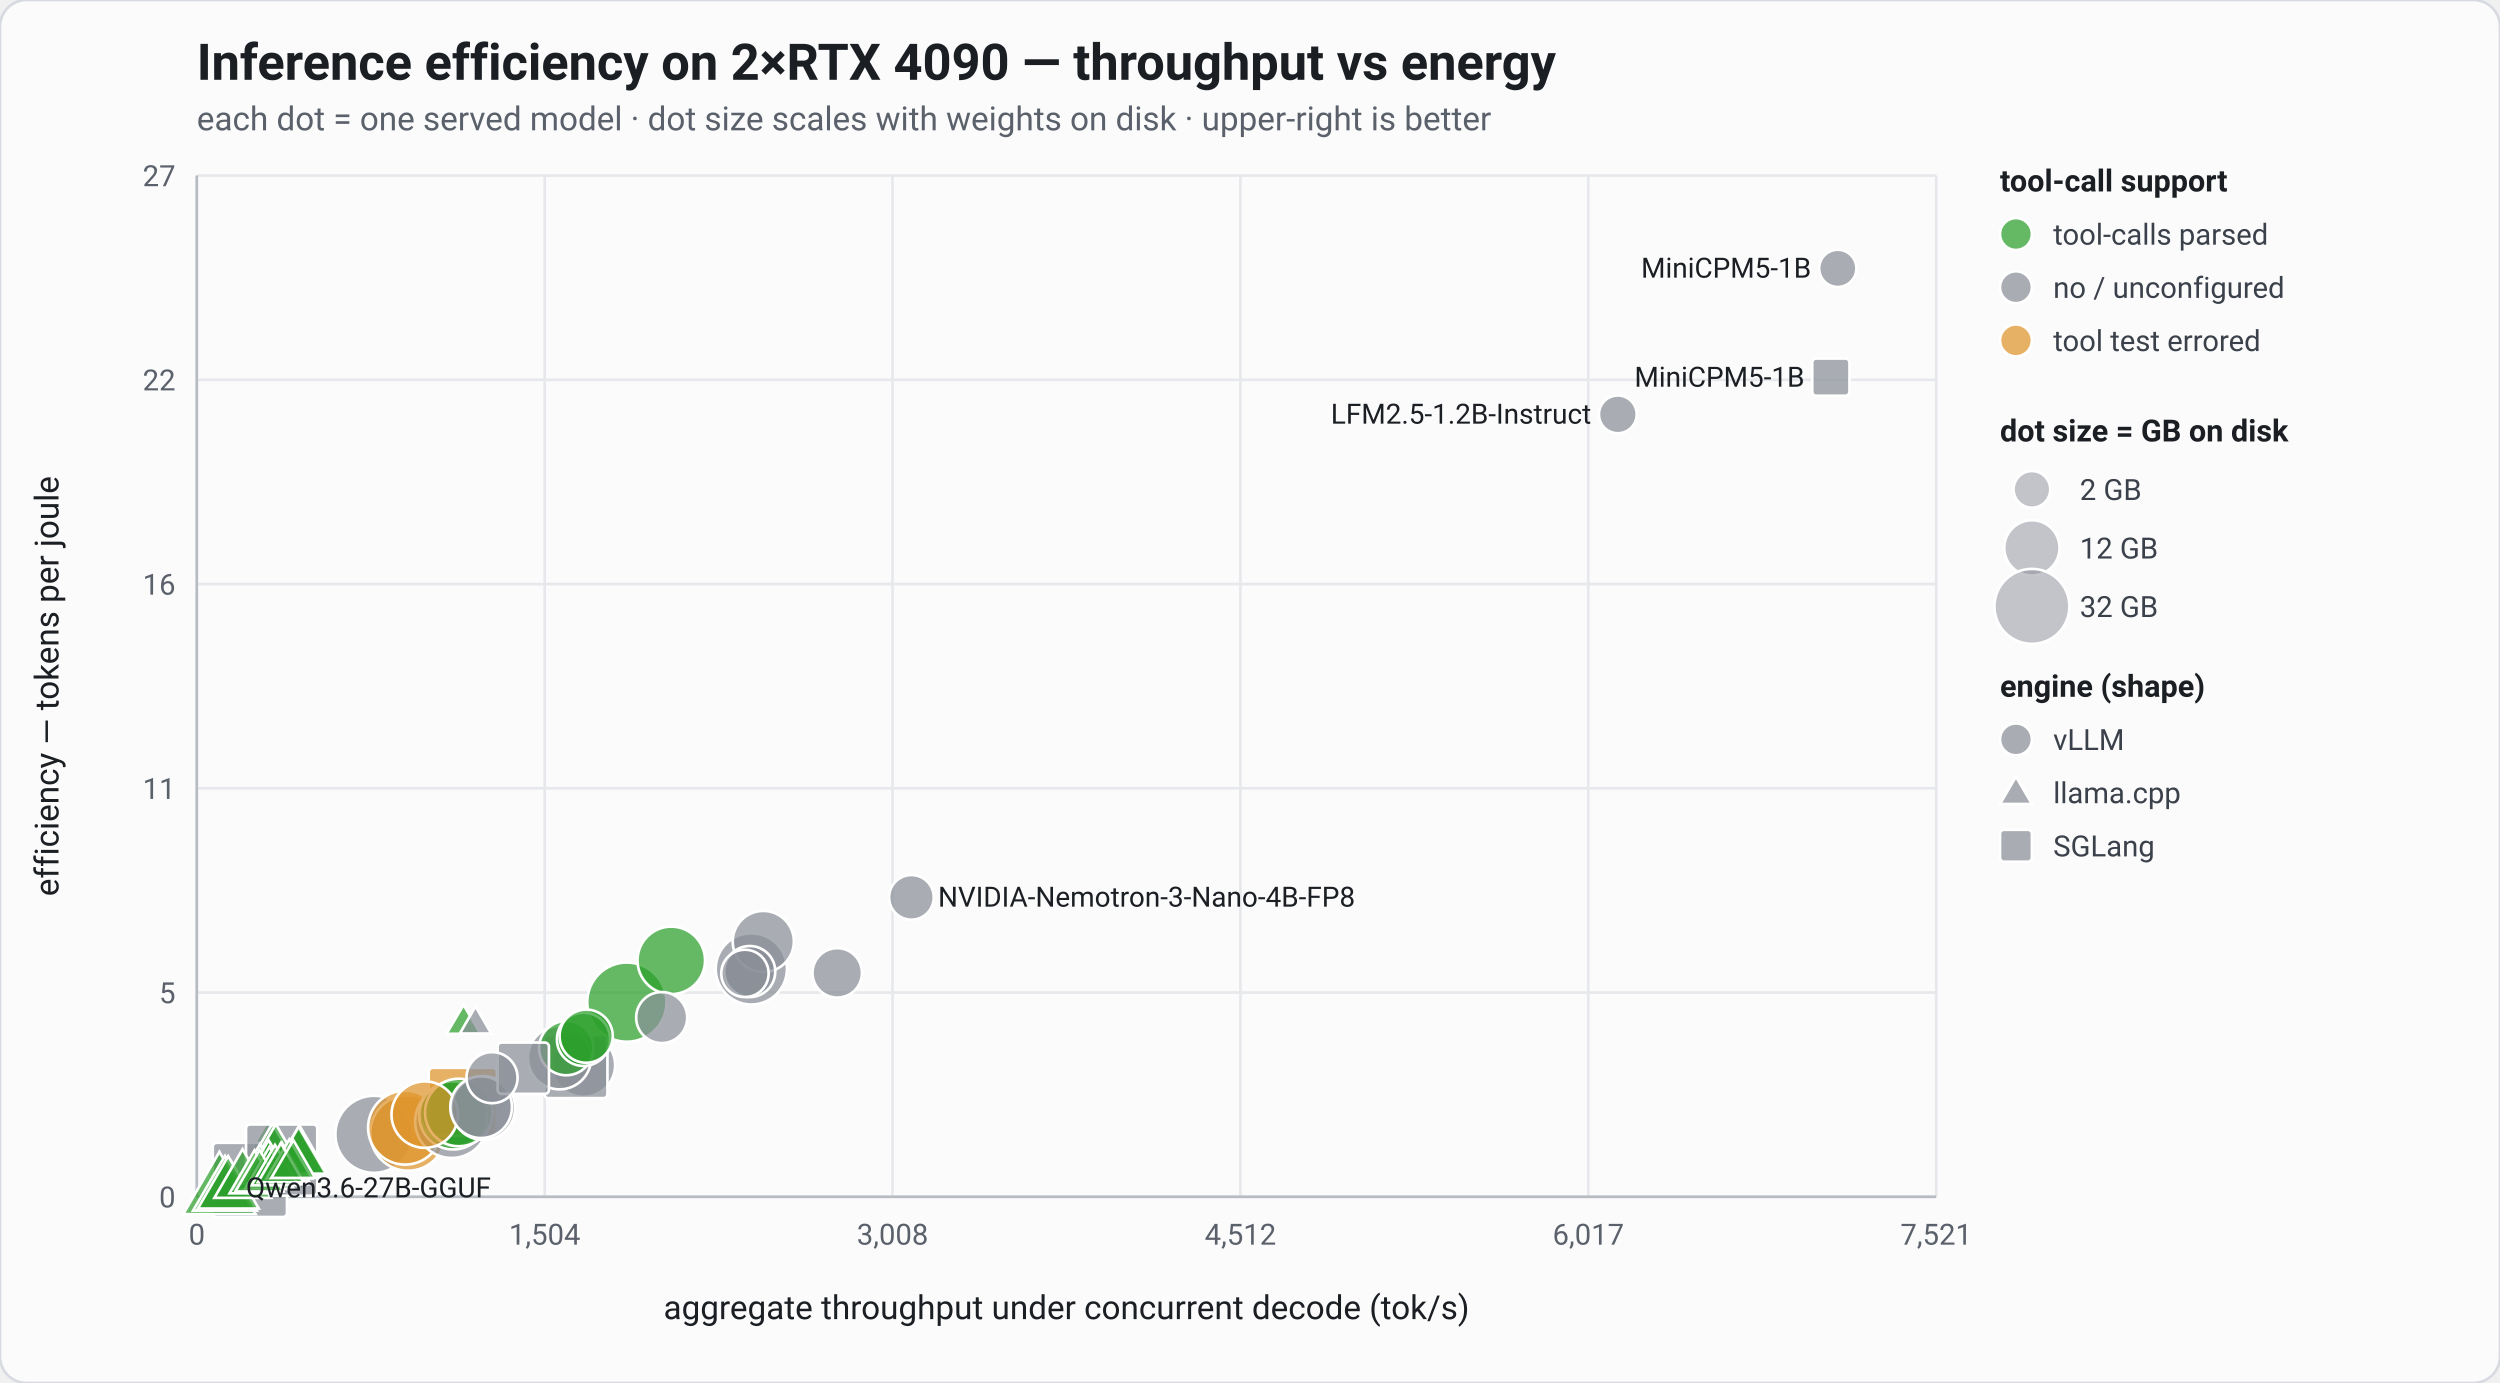
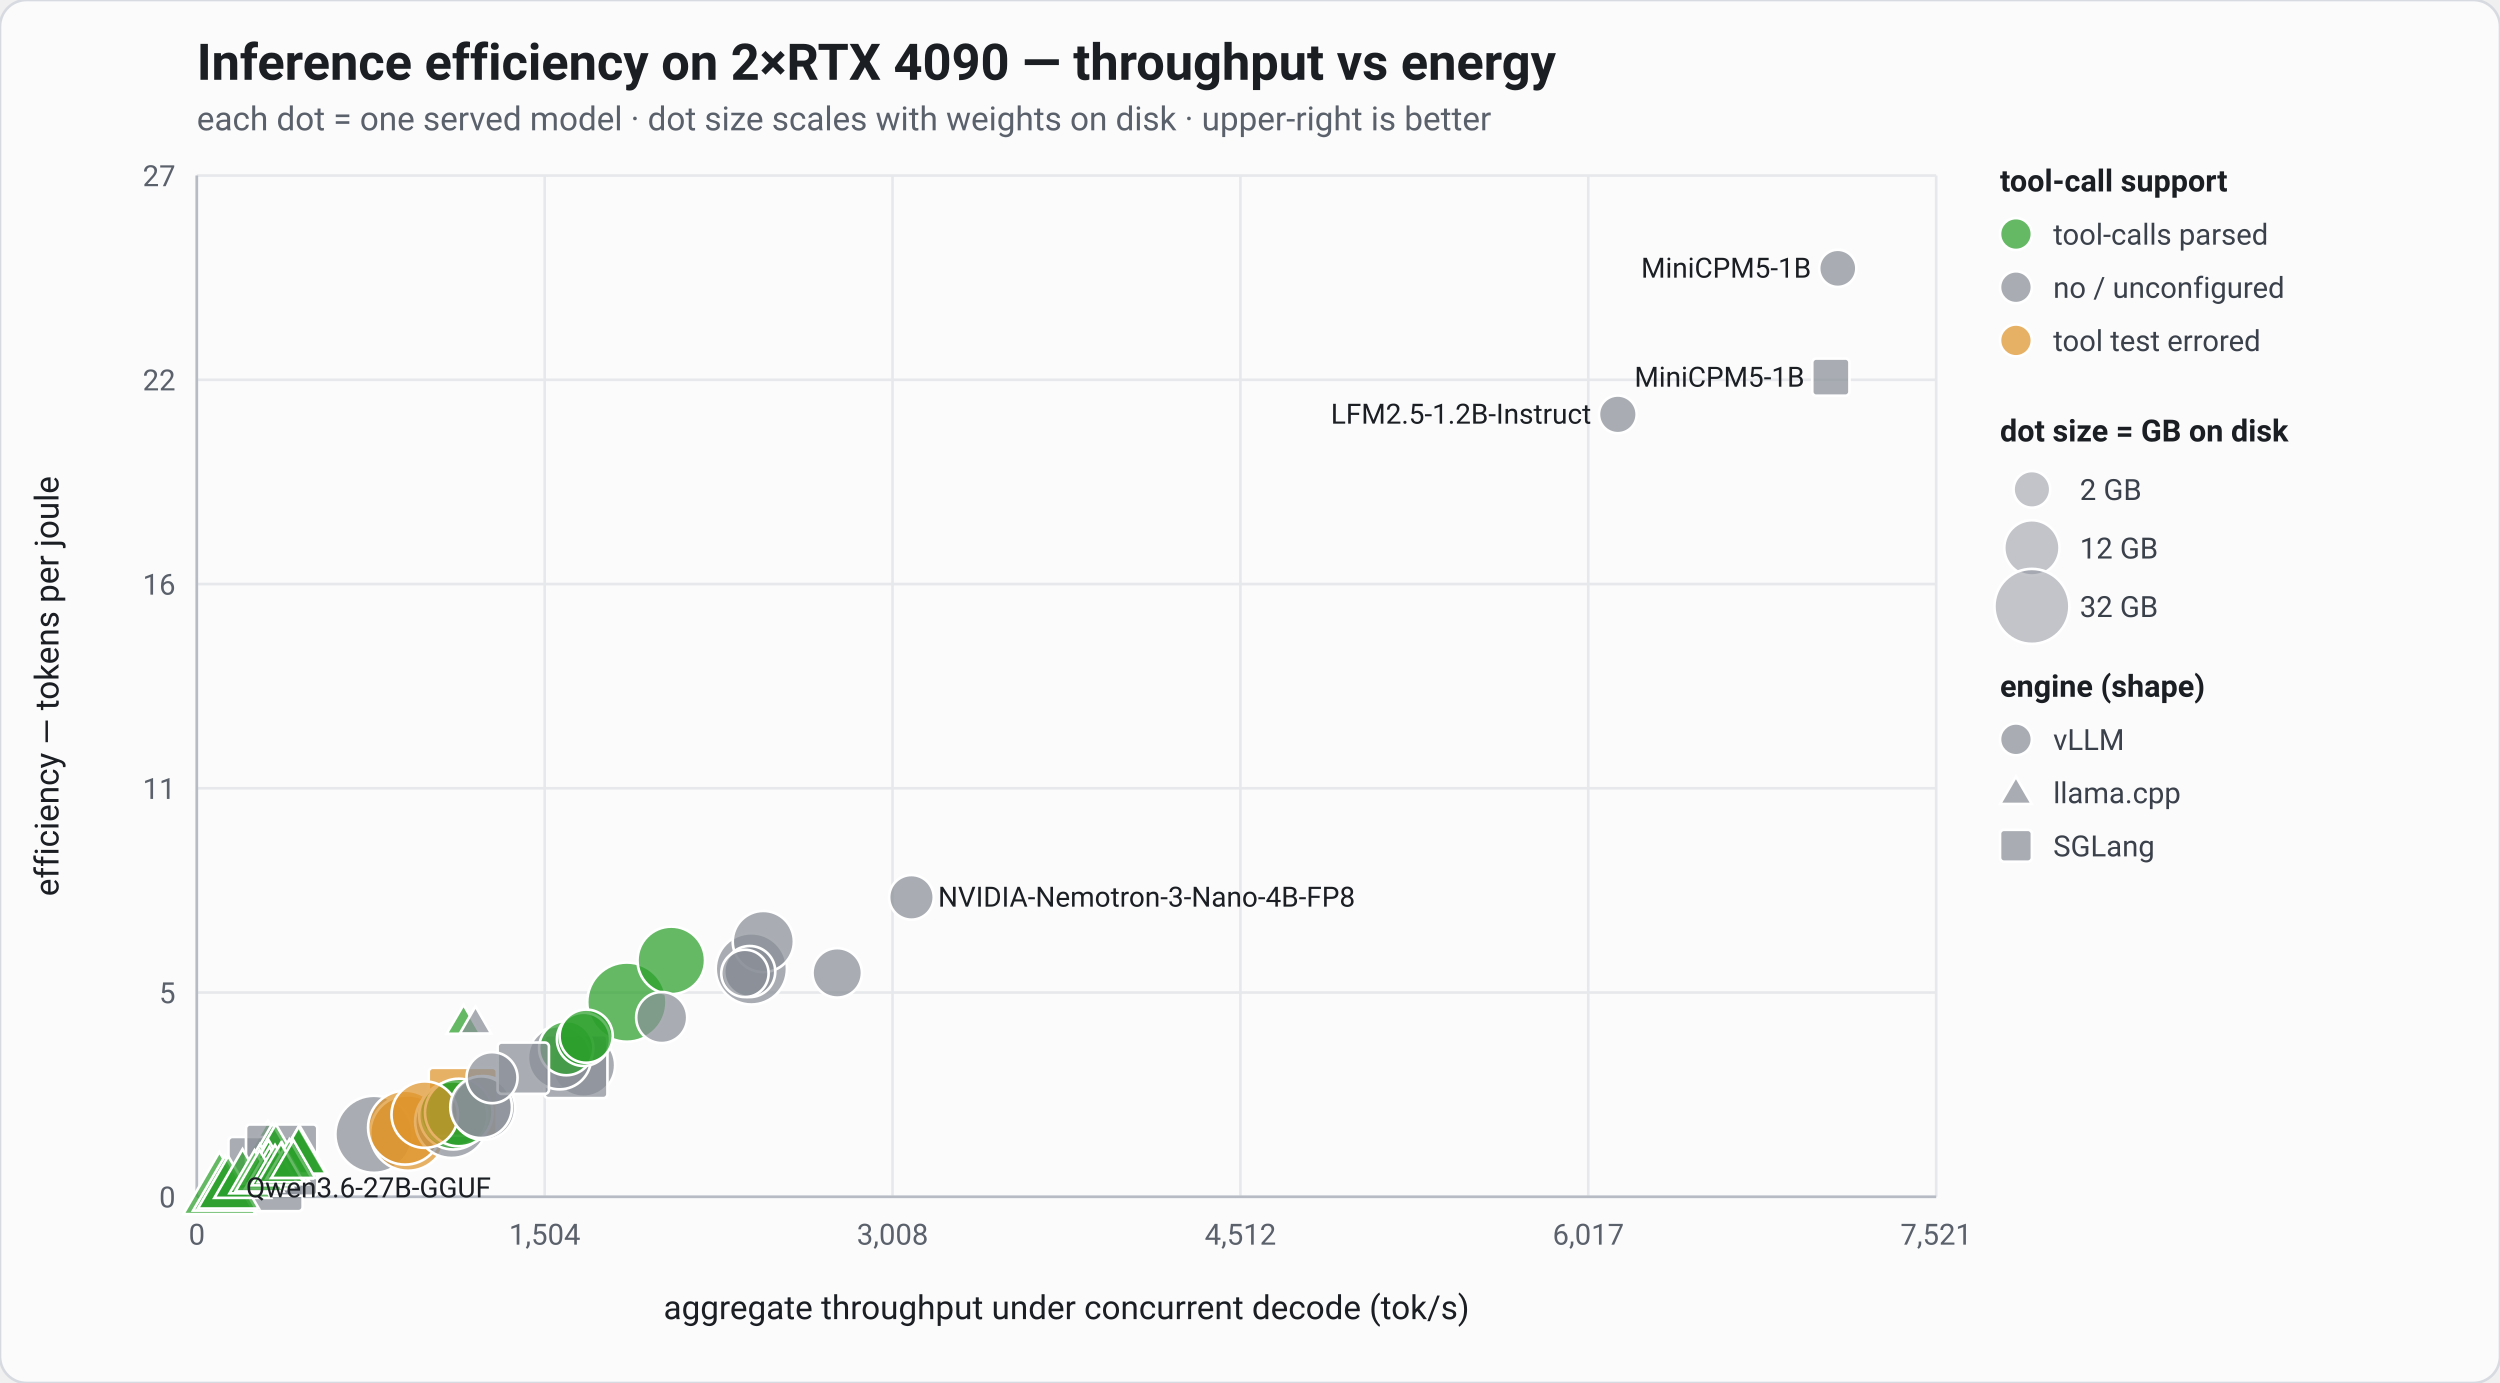
<svg xmlns="http://www.w3.org/2000/svg" width="940" height="520" viewBox="0 0 940 520" font-family="-apple-system,Segoe UI,Roboto,sans-serif">
  <rect x="0" y="0" width="940" height="520" rx="10" fill="#fbfbfc" stroke="#d7dae0" />
  <text x="74" y="30" font-size="19" font-weight="700" fill="#1b1f24">Inference efficiency on 2×RTX 4090 — throughput vs energy</text>
  <text x="74" y="49" font-size="12.5" fill="#5b616b">each dot = one served model · dot size scales with weights on disk · upper-right is better</text>
  <line x1="74.0" y1="66" x2="74.0" y2="450" stroke="#e6e8eb" />
  <text x="74.0" y="468" font-size="11" fill="#5b616b" text-anchor="middle">0</text>
  <line x1="74" y1="450.0" x2="728" y2="450.0" stroke="#e6e8eb" />
  <text x="66" y="454.0" font-size="11" fill="#5b616b" text-anchor="end">0</text>
  <line x1="204.8" y1="66" x2="204.8" y2="450" stroke="#e6e8eb" />
  <text x="204.8" y="468" font-size="11" fill="#5b616b" text-anchor="middle">1,504</text>
  <line x1="74" y1="373.2" x2="728" y2="373.2" stroke="#e6e8eb" />
  <text x="66" y="377.2" font-size="11" fill="#5b616b" text-anchor="end">5</text>
  <line x1="335.6" y1="66" x2="335.6" y2="450" stroke="#e6e8eb" />
  <text x="335.6" y="468" font-size="11" fill="#5b616b" text-anchor="middle">3,008</text>
  <line x1="74" y1="296.4" x2="728" y2="296.4" stroke="#e6e8eb" />
  <text x="66" y="300.4" font-size="11" fill="#5b616b" text-anchor="end">11</text>
  <line x1="466.4" y1="66" x2="466.4" y2="450" stroke="#e6e8eb" />
  <text x="466.4" y="468" font-size="11" fill="#5b616b" text-anchor="middle">4,512</text>
  <line x1="74" y1="219.6" x2="728" y2="219.6" stroke="#e6e8eb" />
  <text x="66" y="223.6" font-size="11" fill="#5b616b" text-anchor="end">16</text>
  <line x1="597.2" y1="66" x2="597.2" y2="450" stroke="#e6e8eb" />
  <text x="597.2" y="468" font-size="11" fill="#5b616b" text-anchor="middle">6,017</text>
  <line x1="74" y1="142.8" x2="728" y2="142.8" stroke="#e6e8eb" />
  <text x="66" y="146.8" font-size="11" fill="#5b616b" text-anchor="end">22</text>
  <line x1="728.0" y1="66" x2="728.0" y2="450" stroke="#e6e8eb" />
  <text x="728.0" y="468" font-size="11" fill="#5b616b" text-anchor="middle">7,521</text>
  <line x1="74" y1="66.0" x2="728" y2="66.0" stroke="#e6e8eb" />
  <text x="66" y="70.0" font-size="11" fill="#5b616b" text-anchor="end">27</text>
  <line x1="74" y1="450" x2="728" y2="450" stroke="#b7bcc4" />
  <line x1="74" y1="66" x2="74" y2="450" stroke="#b7bcc4" />
  <text x="401.0" y="496" font-size="12.5" fill="#1b1f24" text-anchor="middle">aggregate throughput under concurrent decode (tok/s)</text>
  <text x="22" y="258.0" font-size="12.5" fill="#1b1f24" text-anchor="middle" transform="rotate(-90 22 258.0)">efficiency — tokens per joule</text>
  <circle cx="235.7" cy="376.8" r="14.9" fill="#2ca02c" fill-opacity="0.72" stroke="#ffffff" stroke-width="1" />
  <polygon points="100.7,421.4 85.9,446.9 115.5,446.9" fill="#2ca02c" fill-opacity="0.72" stroke="#ffffff" stroke-width="1" />
  <circle cx="140.6" cy="426.5" r="14.5" fill="#8a8f98" fill-opacity="0.72" stroke="#ffffff" stroke-width="1" />
  <circle cx="153.4" cy="426.0" r="14.2" fill="#e0952b" fill-opacity="0.72" stroke="#ffffff" stroke-width="1" />
  <circle cx="152.3" cy="424.0" r="13.9" fill="#e0952b" fill-opacity="0.72" stroke="#ffffff" stroke-width="1" />
-   <rect x="80.0" y="429.7" width="27.9" height="27.9" rx="1.5" fill="#8a8f98" fill-opacity="0.72" stroke="#ffffff" stroke-width="1" />
+   <rect x="85.9" y="427.5" width="27.9" height="27.9" rx="1.5" fill="#8a8f98" fill-opacity="0.72" stroke="#ffffff" stroke-width="1" />
  <circle cx="169.8" cy="421.7" r="13.7" fill="#8a8f98" fill-opacity="0.72" stroke="#ffffff" stroke-width="1" />
  <polygon points="82.5,433.1 68.9,456.5 96.1,456.5" fill="#2ca02c" fill-opacity="0.72" stroke="#ffffff" stroke-width="1" />
  <circle cx="282.5" cy="364.3" r="13.4" fill="#8a8f98" fill-opacity="0.72" stroke="#ffffff" stroke-width="1" />
  <rect x="92.5" y="422.8" width="26.8" height="26.8" rx="1.5" fill="#8a8f98" fill-opacity="0.72" stroke="#ffffff" stroke-width="1" />
  <polygon points="102.4,422.5 89.2,445.3 115.7,445.3" fill="#2ca02c" fill-opacity="0.72" stroke="#ffffff" stroke-width="1" />
  <circle cx="170.9" cy="418.1" r="12.8" fill="#2ca02c" fill-opacity="0.72" stroke="#ffffff" stroke-width="1" />
  <rect x="161.2" y="401.5" width="25.6" height="25.6" rx="1.5" fill="#e0952b" fill-opacity="0.72" stroke="#ffffff" stroke-width="1" />
  <circle cx="170.4" cy="419.4" r="12.8" fill="#2ca02c" fill-opacity="0.72" stroke="#ffffff" stroke-width="1" />
  <circle cx="252.4" cy="361.1" r="12.7" fill="#2ca02c" fill-opacity="0.72" stroke="#ffffff" stroke-width="1" />
  <circle cx="172.5" cy="418.3" r="12.7" fill="#2ca02c" fill-opacity="0.72" stroke="#ffffff" stroke-width="1" />
  <polygon points="103.7,422.7 91.2,444.2 116.2,444.2" fill="#2ca02c" fill-opacity="0.72" stroke="#ffffff" stroke-width="1" />
  <circle cx="159.7" cy="419.1" r="12.5" fill="#e0952b" fill-opacity="0.72" stroke="#ffffff" stroke-width="1" />
  <polygon points="84.6,434.6 72.6,455.2 96.6,455.2" fill="#2ca02c" fill-opacity="0.72" stroke="#ffffff" stroke-width="1" />
  <circle cx="181.7" cy="416.6" r="12.0" fill="#8a8f98" fill-opacity="0.72" stroke="#ffffff" stroke-width="1" />
  <circle cx="219.4" cy="400.5" r="11.9" fill="#8a8f98" fill-opacity="0.72" stroke="#ffffff" stroke-width="1" />
  <rect x="204.7" y="389.2" width="23.7" height="23.7" rx="1.5" fill="#8a8f98" fill-opacity="0.72" stroke="#ffffff" stroke-width="1" />
  <circle cx="210.4" cy="397.7" r="11.9" fill="#8a8f98" fill-opacity="0.72" stroke="#ffffff" stroke-width="1" />
  <circle cx="180.9" cy="416.3" r="11.6" fill="#8a8f98" fill-opacity="0.72" stroke="#ffffff" stroke-width="1" />
  <circle cx="287.0" cy="354.0" r="11.5" fill="#8a8f98" fill-opacity="0.72" stroke="#ffffff" stroke-width="1" />
  <polygon points="85.8,434.7 74.4,454.4 97.3,454.4" fill="#2ca02c" fill-opacity="0.72" stroke="#ffffff" stroke-width="1" />
  <polygon points="91.2,432.1 80.6,450.4 101.9,450.4" fill="#2ca02c" fill-opacity="0.72" stroke="#ffffff" stroke-width="1" />
  <polygon points="112.7,423.4 102.3,441.3 123.1,441.3" fill="#2ca02c" fill-opacity="0.72" stroke="#ffffff" stroke-width="1" />
  <polygon points="112.2,423.9 101.9,441.6 122.5,441.6" fill="#2ca02c" fill-opacity="0.72" stroke="#ffffff" stroke-width="1" />
  <polygon points="112.3,423.6 102.1,441.3 122.6,441.3" fill="#2ca02c" fill-opacity="0.72" stroke="#ffffff" stroke-width="1" />
  <circle cx="212.9" cy="394.1" r="10.2" fill="#2ca02c" fill-opacity="0.72" stroke="#ffffff" stroke-width="1" />
  <circle cx="219.4" cy="390.8" r="10.0" fill="#2ca02c" fill-opacity="0.72" stroke="#ffffff" stroke-width="1" />
  <circle cx="220.4" cy="389.6" r="10.0" fill="#2ca02c" fill-opacity="0.72" stroke="#ffffff" stroke-width="1" />
  <polygon points="97.7,430.3 88.0,447.1 107.5,447.1" fill="#2ca02c" fill-opacity="0.72" stroke="#ffffff" stroke-width="1" />
  <circle cx="248.8" cy="382.6" r="9.6" fill="#8a8f98" fill-opacity="0.72" stroke="#ffffff" stroke-width="1" />
  <rect x="187.1" y="392.0" width="19.3" height="19.3" rx="1.5" fill="#8a8f98" fill-opacity="0.72" stroke="#ffffff" stroke-width="1" />
  <circle cx="185.0" cy="405.2" r="9.6" fill="#8a8f98" fill-opacity="0.72" stroke="#ffffff" stroke-width="1" />
  <circle cx="281.9" cy="365.3" r="9.6" fill="#8a8f98" fill-opacity="0.72" stroke="#ffffff" stroke-width="1" />
  <polygon points="101.0,428.7 91.5,445.0 110.4,445.0" fill="#2ca02c" fill-opacity="0.72" stroke="#ffffff" stroke-width="1" />
  <polygon points="95.7,432.5 86.3,448.7 105.2,448.7" fill="#2ca02c" fill-opacity="0.72" stroke="#ffffff" stroke-width="1" />
  <circle cx="314.8" cy="365.8" r="9.3" fill="#8a8f98" fill-opacity="0.72" stroke="#ffffff" stroke-width="1" />
  <polygon points="101.3,431.2 92.2,446.9 110.4,446.9" fill="#2ca02c" fill-opacity="0.72" stroke="#ffffff" stroke-width="1" />
  <polygon points="97.6,432.4 88.5,448.0 106.6,448.0" fill="#2ca02c" fill-opacity="0.72" stroke="#ffffff" stroke-width="1" />
  <circle cx="280.1" cy="366.0" r="8.9" fill="#8a8f98" fill-opacity="0.72" stroke="#ffffff" stroke-width="1" />
  <polygon points="106.0,429.6 97.1,444.9 114.9,444.9" fill="#2ca02c" fill-opacity="0.72" stroke="#ffffff" stroke-width="1" />
  <polygon points="103.4,430.5 94.6,445.7 112.2,445.7" fill="#2ca02c" fill-opacity="0.72" stroke="#ffffff" stroke-width="1" />
  <polygon points="108.8,428.4 100.2,443.1 117.3,443.1" fill="#2ca02c" fill-opacity="0.72" stroke="#ffffff" stroke-width="1" />
  <polygon points="105.6,429.8 97.0,444.5 114.1,444.5" fill="#2ca02c" fill-opacity="0.72" stroke="#ffffff" stroke-width="1" />
  <circle cx="342.7" cy="337.4" r="8.4" fill="#8a8f98" fill-opacity="0.72" stroke="#ffffff" stroke-width="1" />
  <polygon points="110.3,428.7 102.0,442.9 118.5,442.9" fill="#2ca02c" fill-opacity="0.72" stroke="#ffffff" stroke-width="1" />
  <circle cx="608.3" cy="155.8" r="7.1" fill="#8a8f98" fill-opacity="0.72" stroke="#ffffff" stroke-width="1" />
  <circle cx="691.0" cy="100.9" r="7.0" fill="#8a8f98" fill-opacity="0.72" stroke="#ffffff" stroke-width="1" />
  <rect x="681.4" y="134.8" width="14.0" height="14.0" rx="1.5" fill="#8a8f98" fill-opacity="0.72" stroke="#ffffff" stroke-width="1" />
  <polygon points="174.3,377.8 167.9,388.7 180.6,388.7" fill="#2ca02c" fill-opacity="0.72" stroke="#ffffff" stroke-width="1" />
  <polygon points="178.8,378.4 172.9,388.6 184.7,388.6" fill="#8a8f98" fill-opacity="0.72" stroke="#ffffff" stroke-width="1" />
  <text x="681.0" y="104.4" font-size="10.5" fill="#1b1f24" text-anchor="end">MiniCPM5-1B</text>
  <text x="678.5" y="145.4" font-size="10.5" fill="#1b1f24" text-anchor="end">MiniCPM5-1B</text>
  <text x="598.3" y="159.3" font-size="10.5" fill="#1b1f24" text-anchor="end">LFM2.5-1.2B-Instruct</text>
  <text x="352.7" y="340.9" font-size="10.5" fill="#1b1f24" text-anchor="start">NVIDIA-Nemotron-3-Nano-4B-FP8</text>
  <text x="92.5" y="450.2" font-size="10.5" fill="#1b1f24" text-anchor="start">Qwen3.6-27B-GGUF</text>
  <text x="752" y="72" font-size="11.5" font-weight="700" fill="#1b1f24">tool-call support</text>
  <circle cx="758" cy="88.0" r="6" fill="#2ca02c" fill-opacity="0.72" stroke="#ffffff" />
  <text x="772" y="92" font-size="11" fill="#3b414a">tool-calls parsed</text>
  <circle cx="758" cy="108.0" r="6" fill="#8a8f98" fill-opacity="0.72" stroke="#ffffff" />
  <text x="772" y="112" font-size="11" fill="#3b414a">no / unconfigured</text>
  <circle cx="758" cy="128.0" r="6" fill="#e0952b" fill-opacity="0.72" stroke="#ffffff" />
  <text x="772" y="132" font-size="11" fill="#3b414a">tool test errored</text>
  <text x="752" y="166" font-size="11.5" font-weight="700" fill="#1b1f24">dot size = GB on disk</text>
  <circle cx="764" cy="184.0" r="6.9" fill="#8a8f98" fill-opacity="0.5" stroke="#ffffff" />
  <text x="782" y="188" font-size="11" fill="#3b414a">2 GB</text>
  <circle cx="764" cy="206.0" r="10.4" fill="#8a8f98" fill-opacity="0.5" stroke="#ffffff" />
  <text x="782" y="210" font-size="11" fill="#3b414a">12 GB</text>
  <circle cx="764" cy="228.0" r="14.1" fill="#8a8f98" fill-opacity="0.5" stroke="#ffffff" />
  <text x="782" y="232" font-size="11" fill="#3b414a">32 GB</text>
  <text x="752" y="262" font-size="11.5" font-weight="700" fill="#1b1f24">engine (shape)</text>
  <circle cx="758.0" cy="278.0" r="6.0" fill="#8a8f98" fill-opacity="0.72" stroke="#ffffff" stroke-width="1" />
  <text x="772" y="282" font-size="11" fill="#3b414a">vLLM</text>
  <polygon points="758.0,292.0 752.0,302.3 764.0,302.3" fill="#8a8f98" fill-opacity="0.72" stroke="#ffffff" stroke-width="1" />
  <text x="772" y="302" font-size="11" fill="#3b414a">llama.cpp</text>
  <rect x="752.0" y="312.0" width="12.0" height="12.0" rx="1.5" fill="#8a8f98" fill-opacity="0.72" stroke="#ffffff" stroke-width="1" />
  <text x="772" y="322" font-size="11" fill="#3b414a">SGLang</text>
</svg>
